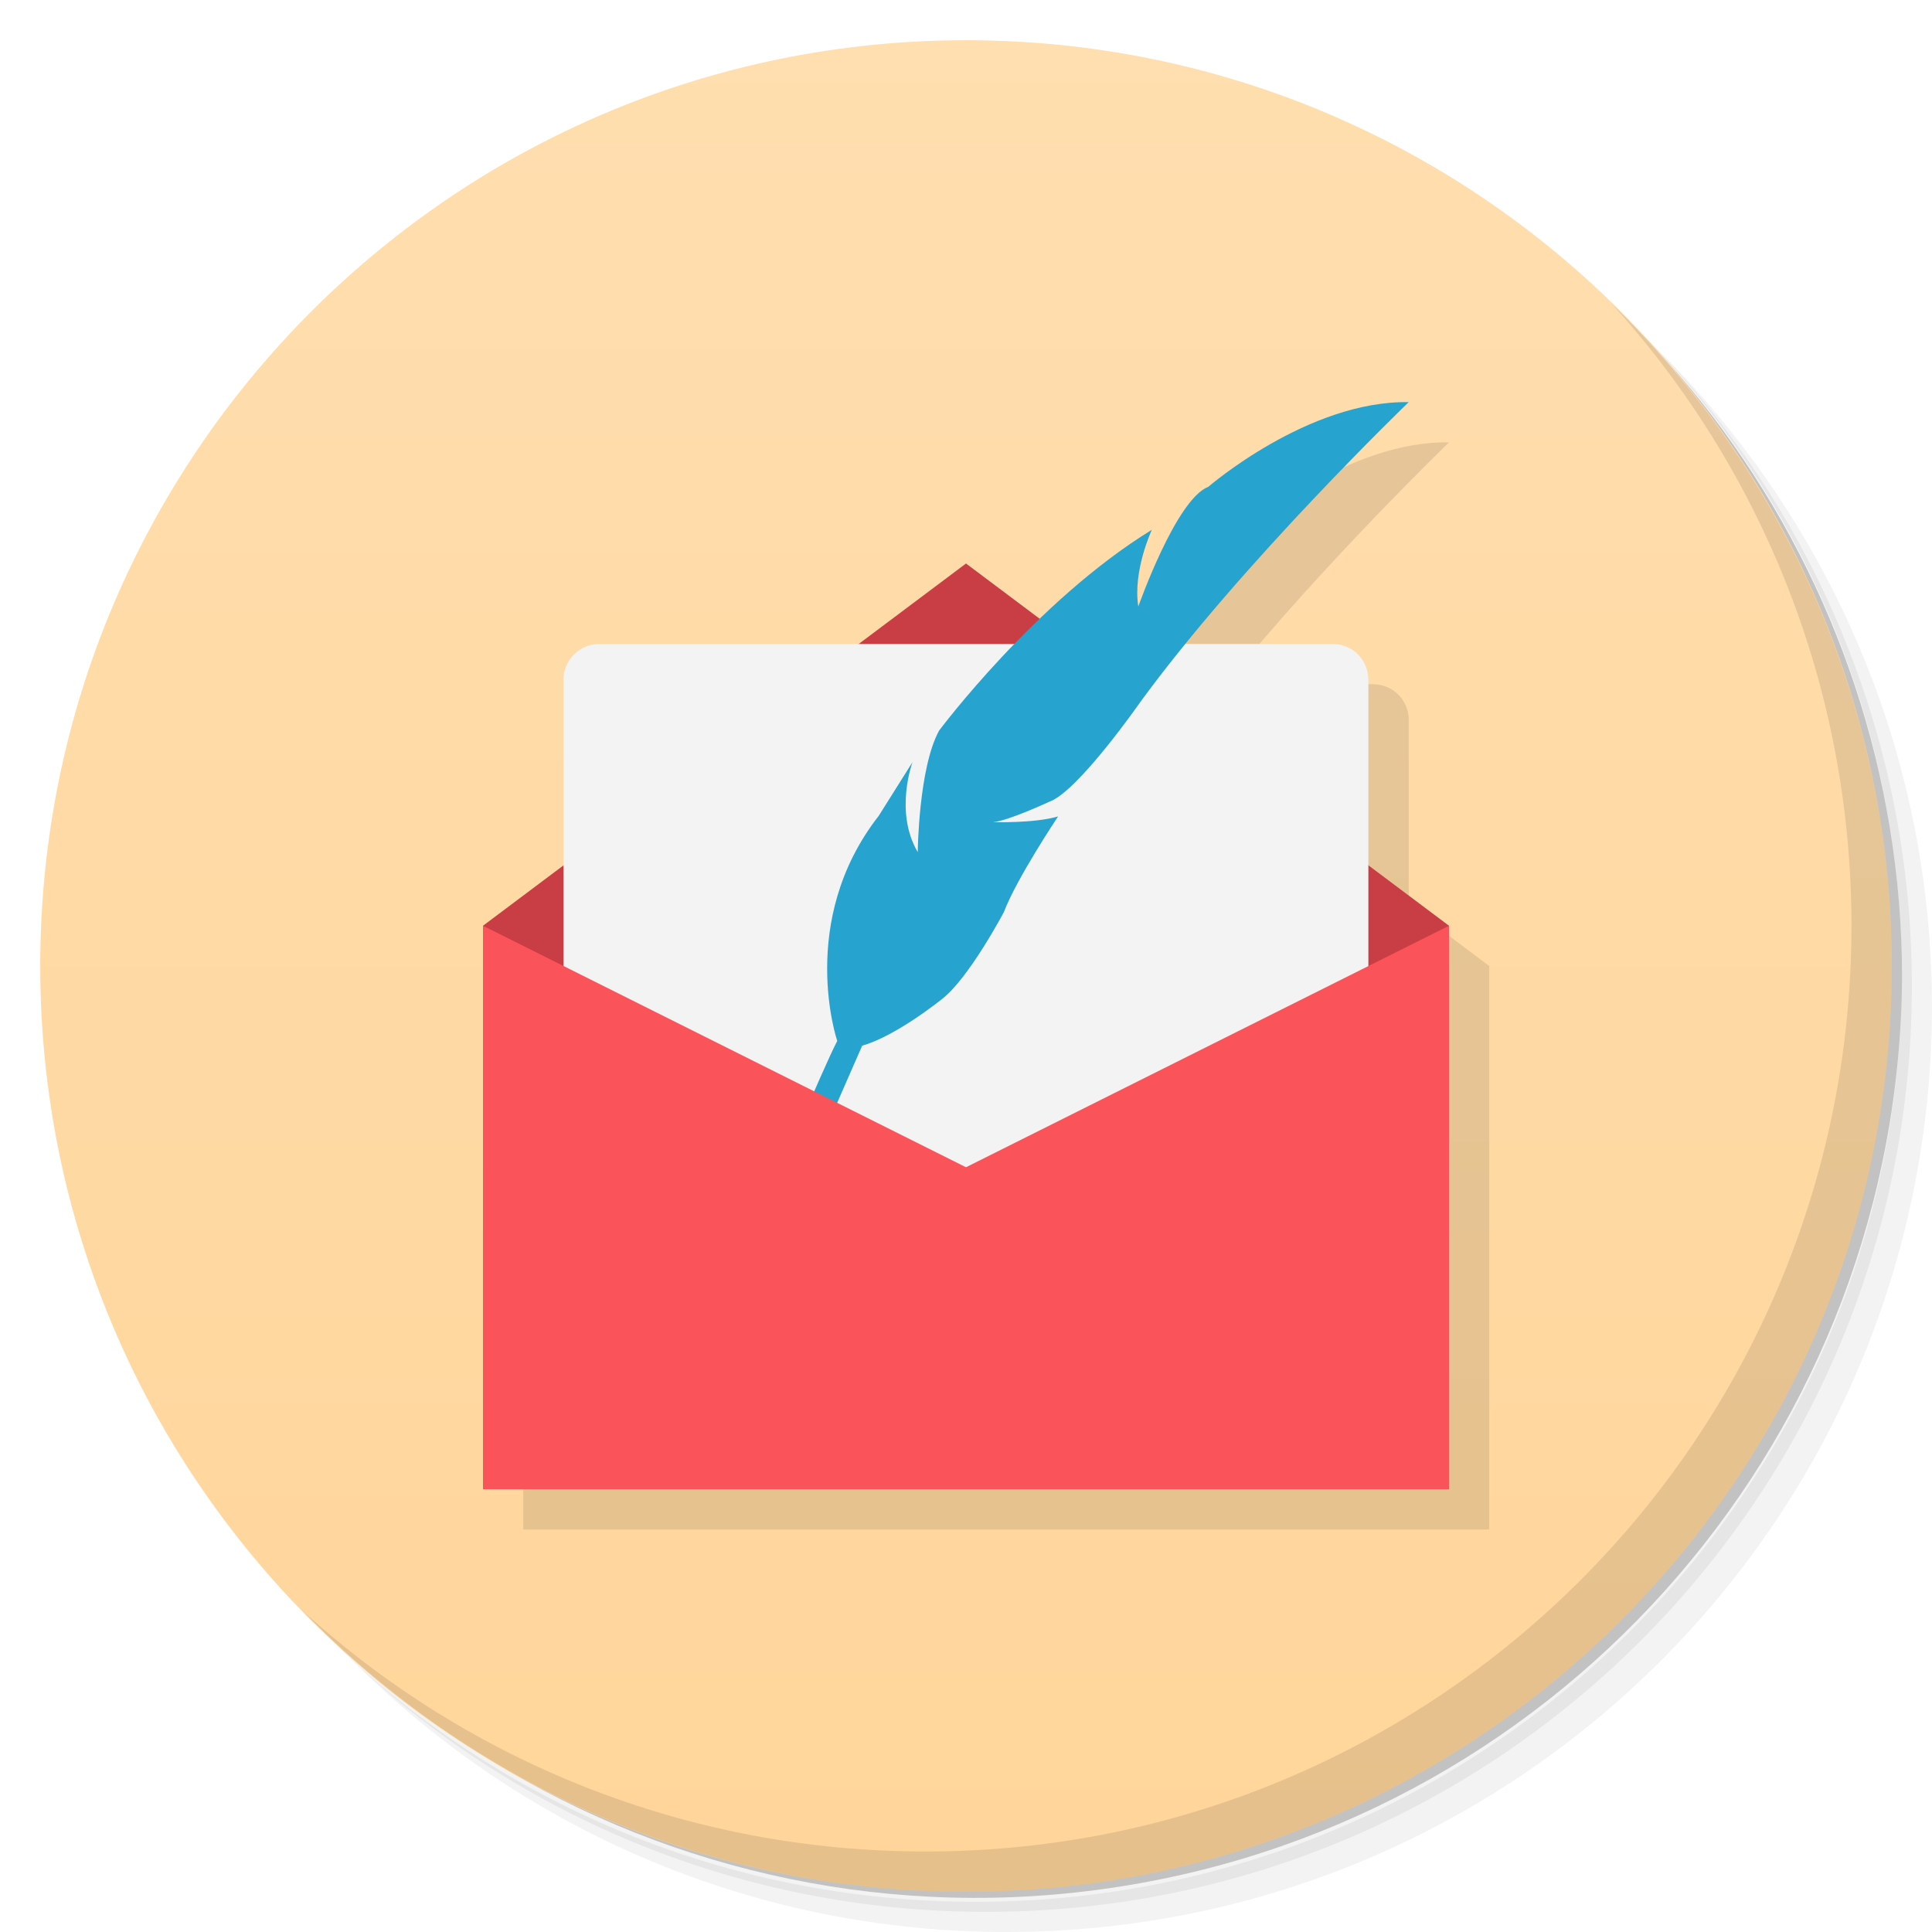
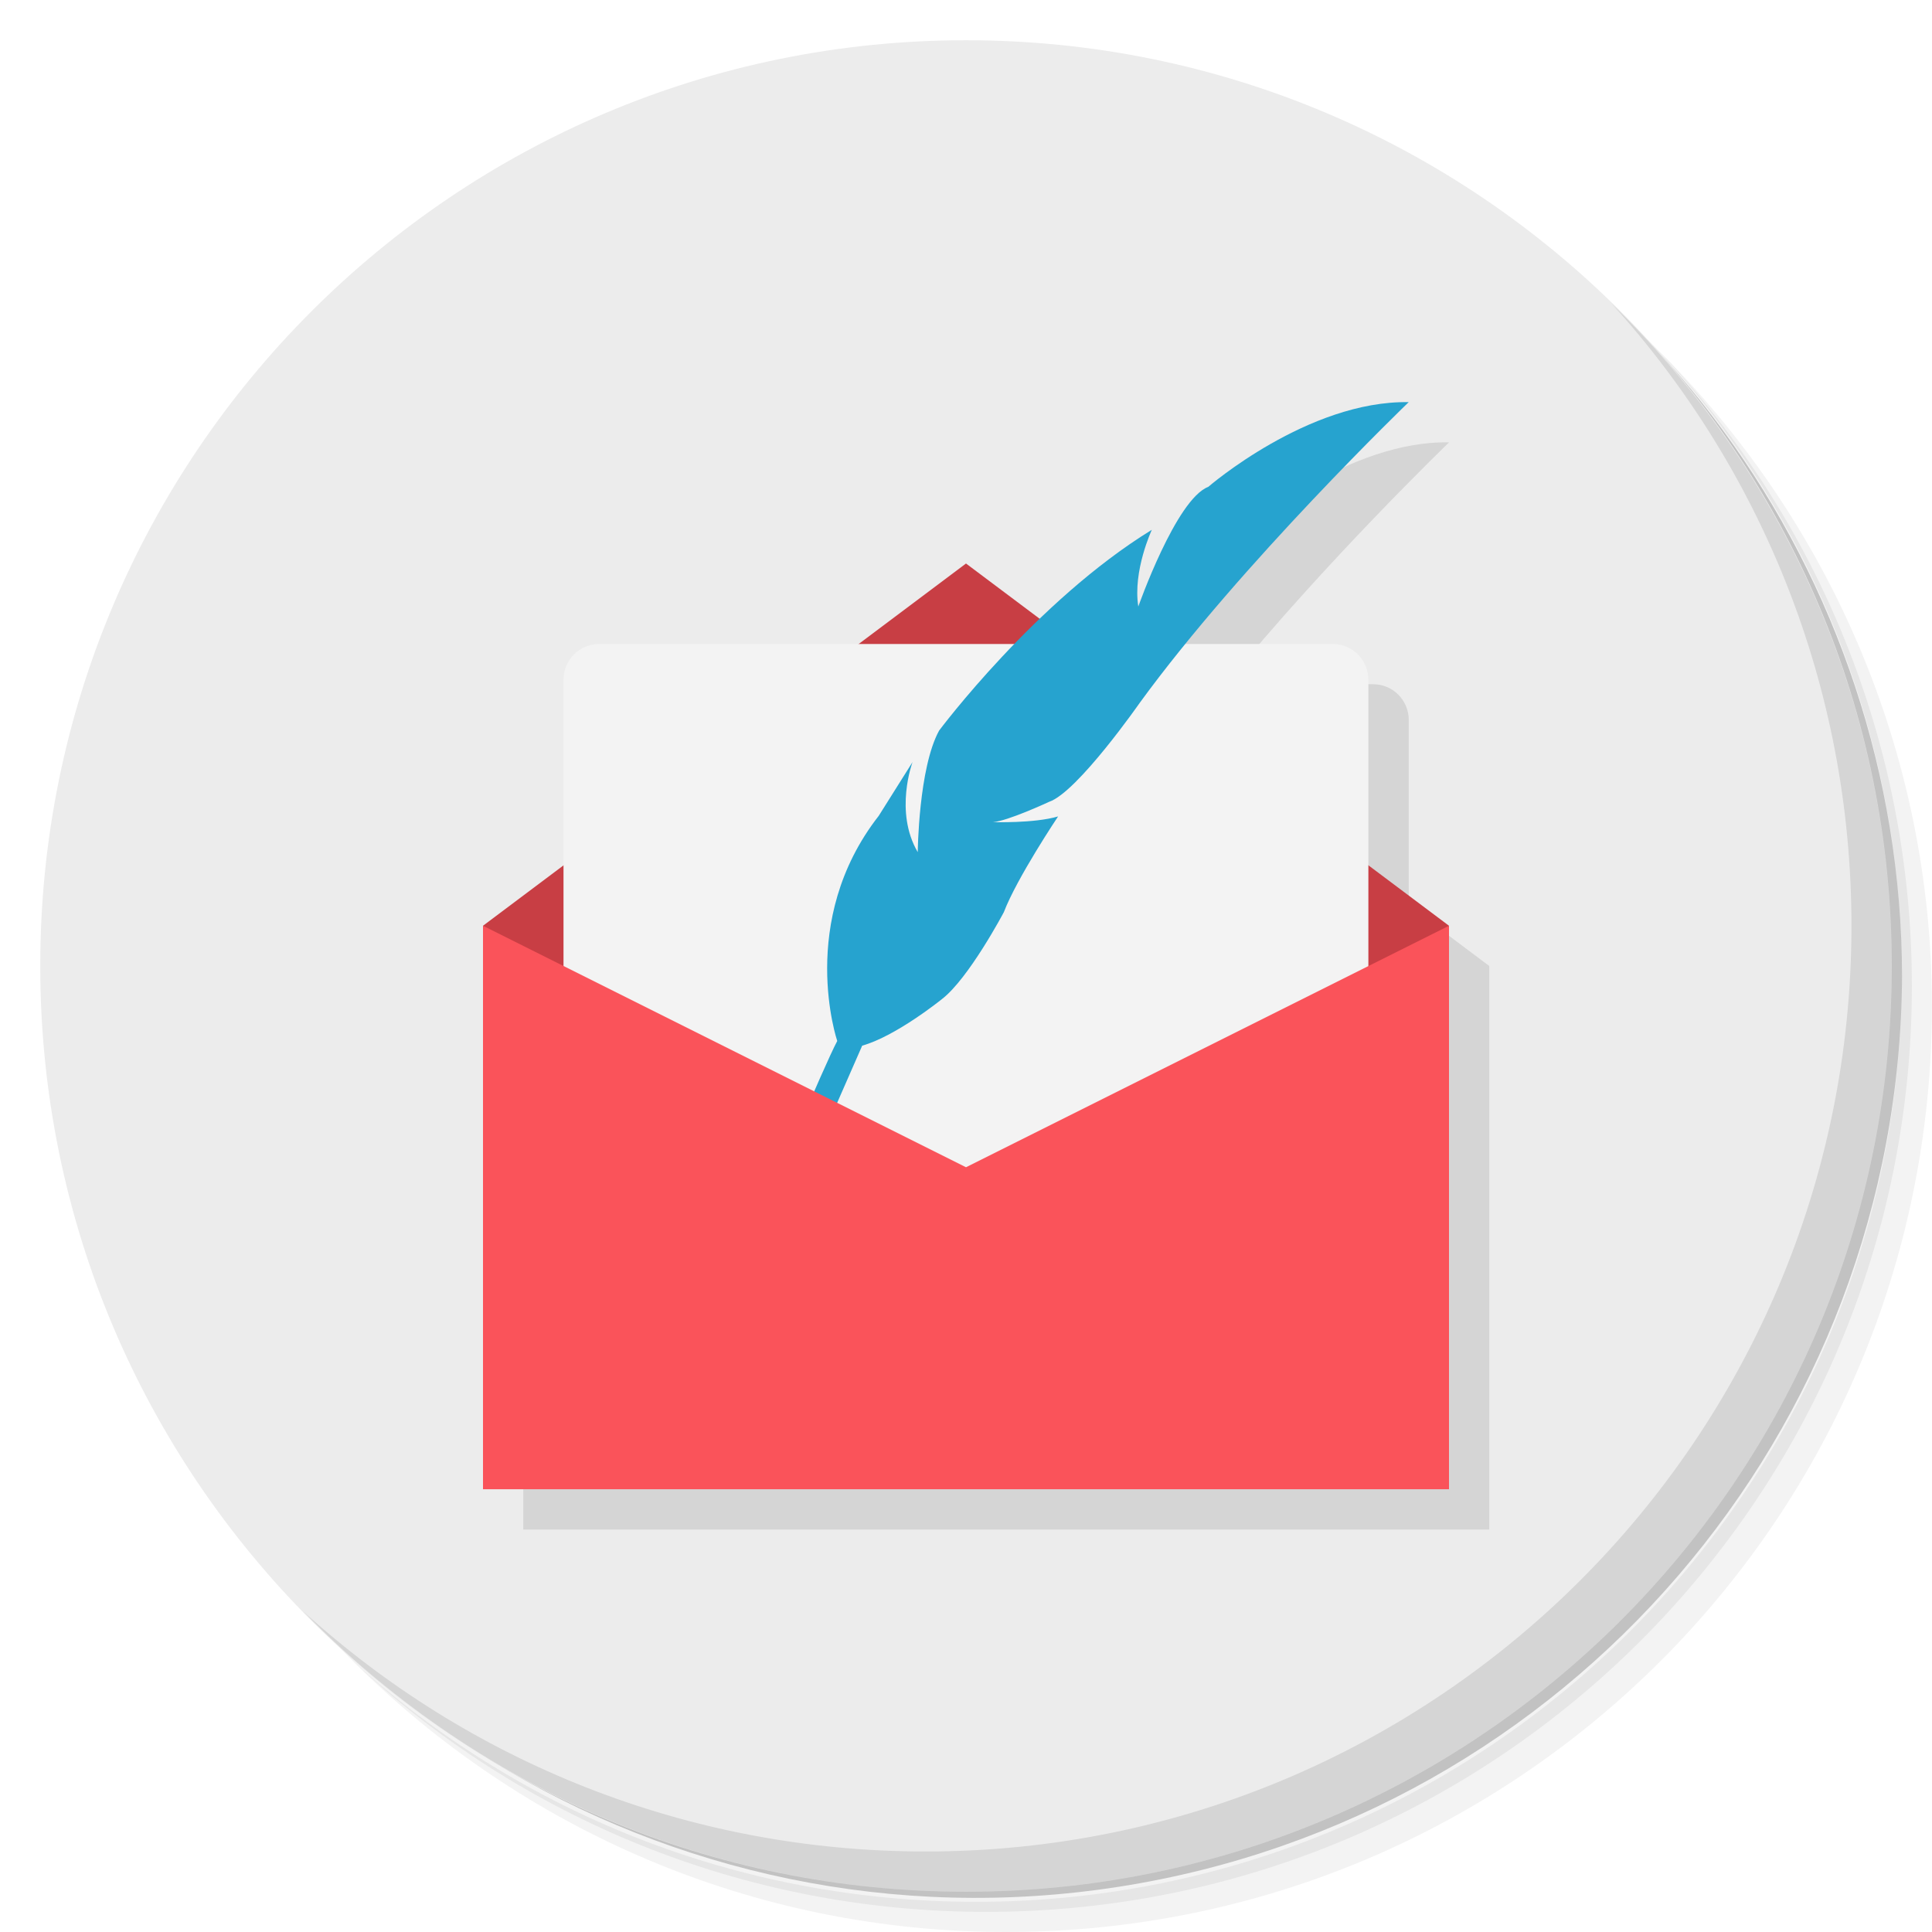
- <svg xmlns="http://www.w3.org/2000/svg" xmlns:xlink="http://www.w3.org/1999/xlink" viewBox="0 0 48 48" id="svg2" version="1.1">
-   <defs id="defs4">
-     <linearGradient id="linearGradient4202">
-       <stop style="stop-color:#ffd59a;stop-opacity:1;" offset="0" id="stop4204" />
-       <stop style="stop-color:#ffdeaf;stop-opacity:1" offset="1" id="stop4206" />
-     </linearGradient>
-     <linearGradient xlink:href="#linearGradient4202" id="linearGradient4208" x1="1" y1="24" x2="47" y2="24" gradientUnits="userSpaceOnUse" gradientTransform="matrix(0,-1,1,0,0,48)" />
-   </defs>
+ <svg xmlns="http://www.w3.org/2000/svg" viewBox="0 0 48 48" id="svg2" version="1.1">
+   <defs id="defs4" />
  <g id="g11">
    <path d="m 36.31 5 c 5.859 4.062 9.688 10.831 9.688 18.5 c 0 12.426 -10.07 22.5 -22.5 22.5 c -7.669 0 -14.438 -3.828 -18.5 -9.688 c 1.037 1.822 2.306 3.499 3.781 4.969 c 4.085 3.712 9.514 5.969 15.469 5.969 c 12.703 0 23 -10.298 23 -23 c 0 -5.954 -2.256 -11.384 -5.969 -15.469 c -1.469 -1.475 -3.147 -2.744 -4.969 -3.781 z m 4.969 3.781 c 3.854 4.113 6.219 9.637 6.219 15.719 c 0 12.703 -10.297 23 -23 23 c -6.081 0 -11.606 -2.364 -15.719 -6.219 c 4.16 4.144 9.883 6.719 16.219 6.719 c 12.703 0 23 -10.298 23 -23 c 0 -6.335 -2.575 -12.06 -6.719 -16.219 z" style="opacity:0.05" id="path13" />
    <path d="m 41.28 8.781 c 3.712 4.085 5.969 9.514 5.969 15.469 c 0 12.703 -10.297 23 -23 23 c -5.954 0 -11.384 -2.256 -15.469 -5.969 c 4.113 3.854 9.637 6.219 15.719 6.219 c 12.703 0 23 -10.298 23 -23 c 0 -6.081 -2.364 -11.606 -6.219 -15.719 z" style="opacity:0.1" id="path15" />
    <path d="m 31.25 2.375 c 8.615 3.154 14.75 11.417 14.75 21.13 c 0 12.426 -10.07 22.5 -22.5 22.5 c -9.708 0 -17.971 -6.135 -21.12 -14.75 a 23 23 0 0 0 44.875 -7 a 23 23 0 0 0 -16 -21.875 z" style="opacity:0.2" id="path17" />
  </g>
-   <path id="path21" style="fill:url(#linearGradient4208);fill-opacity:1" d="M 1,24 C 1,11.297 11.297,1 24,1 36.703,1 47,11.297 47,24 47,36.703 36.703,47 24,47 11.297,47 1,36.703 1,24 Z" />
+   <path id="path21" style="fill:#ececec;fill-opacity:1" d="M 1,24 C 1,11.297 11.297,1 24,1 36.703,1 47,11.297 47,24 47,36.703 36.703,47 24,47 11.297,47 1,36.703 1,24 Z" />
  <g id="g23">
    <g id="g25">
      <g transform="translate(1,1)" id="g27">
        <g style="opacity:0.1" id="g29">
          <g id="g31">
            <path d="m 18.887 28 l 4.227 0 c 0.488 0 0.887 0.395 0.887 0.887 l 0 0.227 c 0 0.488 -0.398 0.883 -0.887 0.883 l -4.227 0 c -0.488 0 -0.887 -0.395 -0.887 -0.883 l 0 -0.227 c 0 -0.492 0.398 -0.887 0.887 -0.887 m 0 0" style="fill:#000;fill-opacity:1;stroke:none;fill-rule:nonzero" id="path33" />
            <path d="m 35.998 10.99 c -2.5 -0.043 -4.979 2.105 -4.979 2.105 -0.8 0.305 -1.738 2.973 -1.738 2.973 -0.141 -0.886 0.336 -1.906 0.336 -1.906 -1.018 0.624 -1.969 1.431 -2.783 2.213 l -1.834 -1.375 -2.666 2 -6.447 0 c -0.492 0 -0.887 0.399 -0.887 0.887 l 0 4.613 -2 1.5 c 0 4.667 0 9.333 0 14 l 24 0 0 -14 -2 -1.502 0 -4.611 c 0 -0.489 -0.395 -0.887 -0.883 -0.887 l -3.664 0 c 2.466 -3.036 5.549 -6.01 5.549 -6.01 z" transform="translate(-1,-1)" id="path35" />
          </g>
        </g>
      </g>
    </g>
  </g>
  <g id="g37">
    <g id="g39">
      <g id="g41">
        <path d="m 18.887,28 4.227,0 c 0.488,0 0.887,0.395 0.887,0.887 l 0,0.227 c 0,0.488 -0.398,0.883 -0.887,0.883 l -4.227,0 C 18.399,29.997 18,29.602 18,29.114 l 0,-0.227 C 18,28.395 18.398,28 18.887,28 m 0,0" style="fill:#e55353;fill-opacity:1;stroke:none;fill-rule:nonzero" id="path43" />
        <path d="m 12 23 12 -9 12 9 0 3 -24 0 m -0.004 -3" style="fill:#c83e44;fill-opacity:1;stroke:none;fill-rule:nonzero" id="path45" />
        <path d="m 14.887,16 18.227,0 c 0.488,0 0.883,0.398 0.883,0.887 l 0,18.227 c 0,0.488 -0.395,0.887 -0.883,0.887 l -18.227,0 C 14.395,36.001 14,35.603 14,35.114 L 14,16.887 C 14,16.399 14.395,16 14.887,16 m 0,0" style="fill:#f3f3f3;fill-opacity:1;stroke:none;fill-rule:nonzero" id="path47" />
        <path d="m 19 30 c 0 0 1.461 -3.5 1.801 -4.137 0 0 -1.012 -2.977 1.031 -5.594 l 0.84 -1.336 c 0 0 -0.461 1.234 0.129 2.238 0 0 0.02 -2.09 0.531 -3.02 0 0 2.406 -3.223 5.285 -4.988 0 0 -0.477 1.02 -0.336 1.906 0 0 0.938 -2.668 1.738 -2.973 0 0 2.48 -2.148 4.98 -2.105 0 0 -4.164 4.01 -6.684 7.473 0 0 -1.547 2.219 -2.25 2.457 0 0 -1.047 0.488 -1.402 0.504 0 0 1.027 0.035 1.625 -0.141 0 0 -1.023 1.527 -1.348 2.379 0 0 -0.871 1.648 -1.539 2.16 0 0 -1.133 0.918 -1.98 1.156 l -0.84 1.918 c 0 0 -0.988 1.066 -1.582 2.09 m 0 0.004" style="fill:#26a3cf;fill-opacity:1;stroke:none;fill-rule:nonzero" id="path49" />
        <path d="m 12,23 0,14 24,0 0,-14 -12,6 M 12,23" style="fill:#fa535a;fill-opacity:1;stroke:none;fill-rule:nonzero" id="path51" />
      </g>
    </g>
  </g>
  <g id="g53">
    <path d="m 40.03 7.531 c 3.712 4.084 5.969 9.514 5.969 15.469 0 12.703 -10.297 23 -23 23 c -5.954 0 -11.384 -2.256 -15.469 -5.969 4.178 4.291 10.01 6.969 16.469 6.969 c 12.703 0 23 -10.298 23 -23 0 -6.462 -2.677 -12.291 -6.969 -16.469 z" style="opacity:0.1" id="path55" />
  </g>
</svg>
